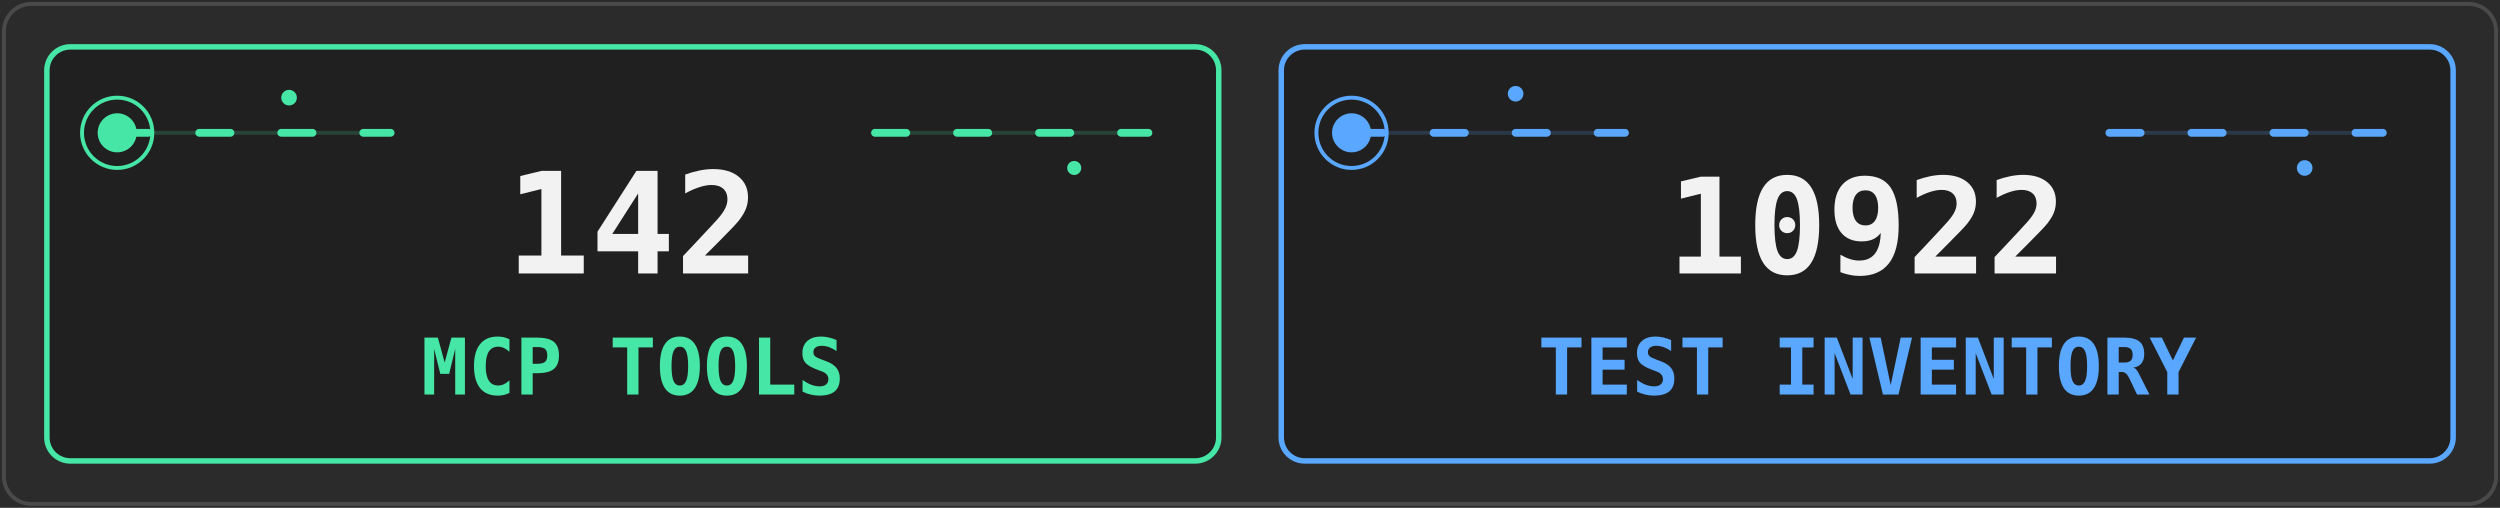
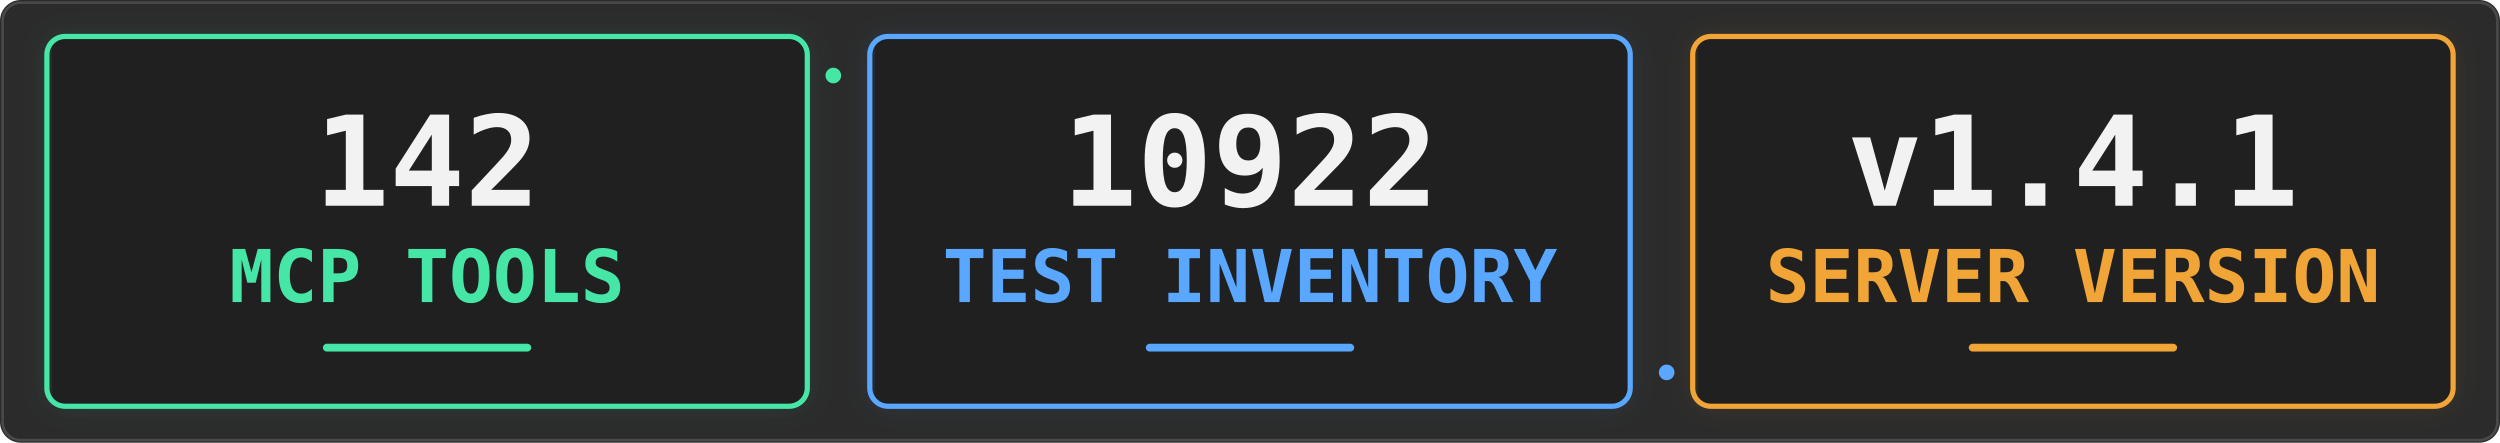
- <svg xmlns="http://www.w3.org/2000/svg" viewBox="0 0 640 130" width="640" height="130" role="img" aria-labelledby="stats-title stats-desc">
+ <svg xmlns="http://www.w3.org/2000/svg" viewBox="0 0 960 170" width="960" height="170" role="img" aria-labelledby="stats-title stats-desc">
  <defs>
-     <filter id="stats-glow" x="-100%" y="-100%" width="300%" height="300%">
-       <feGaussianBlur stdDeviation="2.4" />
+     <filter id="stats-glow" x="-80%" y="-80%" width="260%" height="260%">
+       <feGaussianBlur stdDeviation="5" />
    </filter>
+     <clipPath id="stats-card-a">
+       <rect x="18" y="14" width="292" height="142" rx="7" />
+     </clipPath>
+     <clipPath id="stats-card-b">
+       <rect x="334" y="14" width="292" height="142" rx="7" />
+     </clipPath>
+     <clipPath id="stats-card-c">
+       <rect x="650" y="14" width="292" height="142" rx="7" />
+     </clipPath>
  </defs>
  <style>
-     .card { fill: #202020; stroke-width: 1.4; }
-     .signal {
-       fill: none;
-       stroke-width: 2;
-       stroke-linecap: round;
-       stroke-dasharray: 8 13;
-       animation: stats-flow 4.2s linear infinite;
-     }
-     .halo {
-       animation: stats-pulse 2.8s ease-out infinite;
+     .stats-aura {
      transform-box: fill-box;
      transform-origin: center;
+       animation: stats-aura 3.4s ease-in-out infinite;
    }
-     .core {
-       animation: stats-breathe 2.8s ease-in-out infinite;
+     .stats-card {
      transform-box: fill-box;
      transform-origin: center;
+       animation: stats-life 4.6s ease-in-out infinite;
    }
-     .particle {
-       animation: stats-drift 4.1s ease-in-out infinite alternate;
+     .stats-card-b { animation-delay: -.9s; }
+     .stats-card-c { animation-delay: -1.8s; }
+     .stats-scan {
+       animation: stats-scan 4.2s ease-in-out infinite;
+     }
+     .stats-scan-b { animation-delay: -.8s; }
+     .stats-scan-c { animation-delay: -1.6s; }
+     .stats-spore {
      transform-box: fill-box;
      transform-origin: center;
+       animation: stats-drift 4.8s ease-in-out infinite alternate;
    }
-     .delay { animation-delay: -1.4s; }
-     .slow { animation-duration: 5.2s; animation-delay: -2.3s; }
-     @keyframes stats-flow { to { stroke-dashoffset: -42; } }
-     @keyframes stats-pulse {
-       0% { opacity: .48; transform: scale(.55); }
-       78%, 100% { opacity: 0; transform: scale(1.85); }
+     .stats-spore-b { animation-delay: -2.2s; animation-duration: 5.7s; }
+     @keyframes stats-aura {
+       0%, 100% { opacity: .1; transform: scale(.86); }
+       50% { opacity: .34; transform: scale(1.12); }
    }
-     @keyframes stats-breathe {
-       0%, 100% { opacity: .78; transform: scale(.88); }
-       50% { opacity: 1; transform: scale(1.12); }
+     @keyframes stats-life {
+       0%, 100% { opacity: .9; transform: translateY(0); }
+       50% { opacity: 1; transform: translateY(-2px); }
+     }
+     @keyframes stats-scan {
+       0% { transform: translateX(-90px); opacity: 0; }
+       18%, 70% { opacity: .75; }
+       100% { transform: translateX(390px); opacity: 0; }
    }
    @keyframes stats-drift {
-       0% { opacity: .22; transform: translate(-3px, 2px) scale(.72); }
-       48% { opacity: .82; transform: translate(5px, -4px) scale(1.18); }
-       100% { opacity: .34; transform: translate(8px, 3px) scale(.84); }
+       0% { opacity: .18; transform: translate(-7px, 5px) scale(.72); }
+       55% { opacity: .8; transform: translate(8px, -7px) scale(1.18); }
+       100% { opacity: .28; transform: translate(15px, 4px) scale(.82); }
    }
    @media (prefers-reduced-motion: reduce) {
-       .signal, .halo, .core, .particle { animation: none !important; }
-       .signal { stroke-dasharray: none; opacity: .45; }
-       .halo { opacity: .18; }
-       .particle { opacity: .35; }
+       .stats-aura, .stats-card, .stats-scan, .stats-spore {
+         animation: none !important;
+       }
+       .stats-aura { opacity: .18; }
+       .stats-scan { display: none; }
+       .stats-spore { opacity: .28; }
    }
  </style>
-   <rect width="640" height="130" fill="#2b2b2b" />
-   <rect x="1" y="1" width="638" height="128" rx="7" fill="none" stroke="#4a4a4a" />
-   <g font-family="ui-monospace, SFMono-Regular, Menlo, Consolas, monospace">
-     <g>
-       <rect class="card" x="12" y="12" width="300" height="106" rx="6" stroke="#46e6a6" />
-       <path d="M30 34H100M224 34H294" stroke="#46e6a6" opacity=".18" />
-       <path class="signal" d="M30 34H100M224 34H294" stroke="#46e6a6" />
-       <circle class="halo" cx="30" cy="34" r="9" fill="none" stroke="#46e6a6" />
-       <circle class="core" cx="30" cy="34" r="5" fill="#46e6a6" />
-       <circle class="particle" cx="74" cy="25" r="2" fill="#46e6a6" />
-       <circle class="particle slow" cx="275" cy="43" r="1.8" fill="#46e6a6" />
-       <text x="162" y="70" text-anchor="middle" fill="#f2f2f2" font-size="36" font-weight="700" data-mobile-critical="true">142</text>
-       <text x="162" y="101" text-anchor="middle" fill="#46e6a6" font-size="20" font-weight="700" data-mobile-critical="true">MCP TOOLS</text>
+   <rect width="960" height="170" rx="8" fill="#2b2b2b" />
+   <rect x="1" y="1" width="958" height="168" rx="7" fill="none" stroke="#4a4a4a" />
+   <g class="stats-card">
+     <rect class="stats-aura" x="18" y="14" width="292" height="142" rx="7" fill="#46e6a6" opacity=".12" filter="url(#stats-glow)" />
+     <rect x="18" y="14" width="292" height="142" rx="7" fill="#202020" stroke="#46e6a6" stroke-width="2" />
+     <g clip-path="url(#stats-card-a)">
+       <rect class="stats-scan" x="-50" y="14" width="70" height="142" fill="#46e6a6" opacity=".08" />
    </g>
-     <g>
-       <rect class="card" x="328" y="12" width="300" height="106" rx="6" stroke="#59a7ff" />
-       <path d="M346 34H416M540 34H610" stroke="#59a7ff" opacity=".18" />
-       <path class="signal" d="M346 34H416M540 34H610" stroke="#59a7ff" />
-       <circle class="halo delay" cx="346" cy="34" r="9" fill="none" stroke="#59a7ff" />
-       <circle class="core delay" cx="346" cy="34" r="5" fill="#59a7ff" />
-       <circle class="particle delay" cx="388" cy="24" r="2" fill="#59a7ff" />
-       <circle class="particle slow" cx="590" cy="43" r="2" fill="#59a7ff" />
-       <text x="478" y="70" text-anchor="middle" fill="#f2f2f2" font-size="34" font-weight="700" data-mobile-critical="true">10922</text>
-       <text x="478" y="101" text-anchor="middle" fill="#59a7ff" font-size="20" font-weight="700" data-mobile-critical="true">TEST INVENTORY</text>
+     <text x="164" y="79" text-anchor="middle" fill="#f2f2f2" font-size="48" font-weight="700" data-mobile-critical="true" font-family="ui-monospace, SFMono-Regular, Menlo, Consolas, monospace">142</text>
+     <text x="164" y="116" text-anchor="middle" fill="#46e6a6" font-size="28" font-weight="700" data-mobile-critical="true" font-family="ui-monospace, SFMono-Regular, Menlo, Consolas, monospace">MCP TOOLS</text>
+     <rect x="124" y="132" width="80" height="3" rx="1.5" fill="#46e6a6" />
+   </g>
+   <g class="stats-card stats-card-b">
+     <rect class="stats-aura" x="334" y="14" width="292" height="142" rx="7" fill="#59a7ff" opacity=".12" filter="url(#stats-glow)" />
+     <rect x="334" y="14" width="292" height="142" rx="7" fill="#202020" stroke="#59a7ff" stroke-width="2" />
+     <g clip-path="url(#stats-card-b)">
+       <rect class="stats-scan stats-scan-b" x="266" y="14" width="70" height="142" fill="#59a7ff" opacity=".08" />
    </g>
+     <text x="480" y="79" text-anchor="middle" fill="#f2f2f2" font-size="48" font-weight="700" data-mobile-critical="true" font-family="ui-monospace, SFMono-Regular, Menlo, Consolas, monospace">10922</text>
+     <text x="480" y="116" text-anchor="middle" fill="#59a7ff" font-size="28" font-weight="700" data-mobile-critical="true" font-family="ui-monospace, SFMono-Regular, Menlo, Consolas, monospace">TEST INVENTORY</text>
+     <rect x="440" y="132" width="80" height="3" rx="1.5" fill="#59a7ff" />
  </g>
+   <g class="stats-card stats-card-c">
+     <rect class="stats-aura" x="650" y="14" width="292" height="142" rx="7" fill="#f0a536" opacity=".12" filter="url(#stats-glow)" />
+     <rect x="650" y="14" width="292" height="142" rx="7" fill="#202020" stroke="#f0a536" stroke-width="2" />
+     <g clip-path="url(#stats-card-c)">
+       <rect class="stats-scan stats-scan-c" x="582" y="14" width="70" height="142" fill="#f0a536" opacity=".08" />
+     </g>
+     <text x="796" y="79" text-anchor="middle" fill="#f2f2f2" font-size="48" font-weight="700" data-mobile-critical="true" font-family="ui-monospace, SFMono-Regular, Menlo, Consolas, monospace">v1.4.1</text>
+     <text x="796" y="116" text-anchor="middle" fill="#f0a536" font-size="28" font-weight="700" data-mobile-critical="true" font-family="ui-monospace, SFMono-Regular, Menlo, Consolas, monospace">SERVER VERSION</text>
+     <rect x="756" y="132" width="80" height="3" rx="1.5" fill="#f0a536" />
+   </g>
+   <circle class="stats-spore" cx="320" cy="29" r="3" fill="#46e6a6" />
+   <circle class="stats-spore stats-spore-b" cx="640" cy="143" r="3" fill="#59a7ff" />
</svg>
